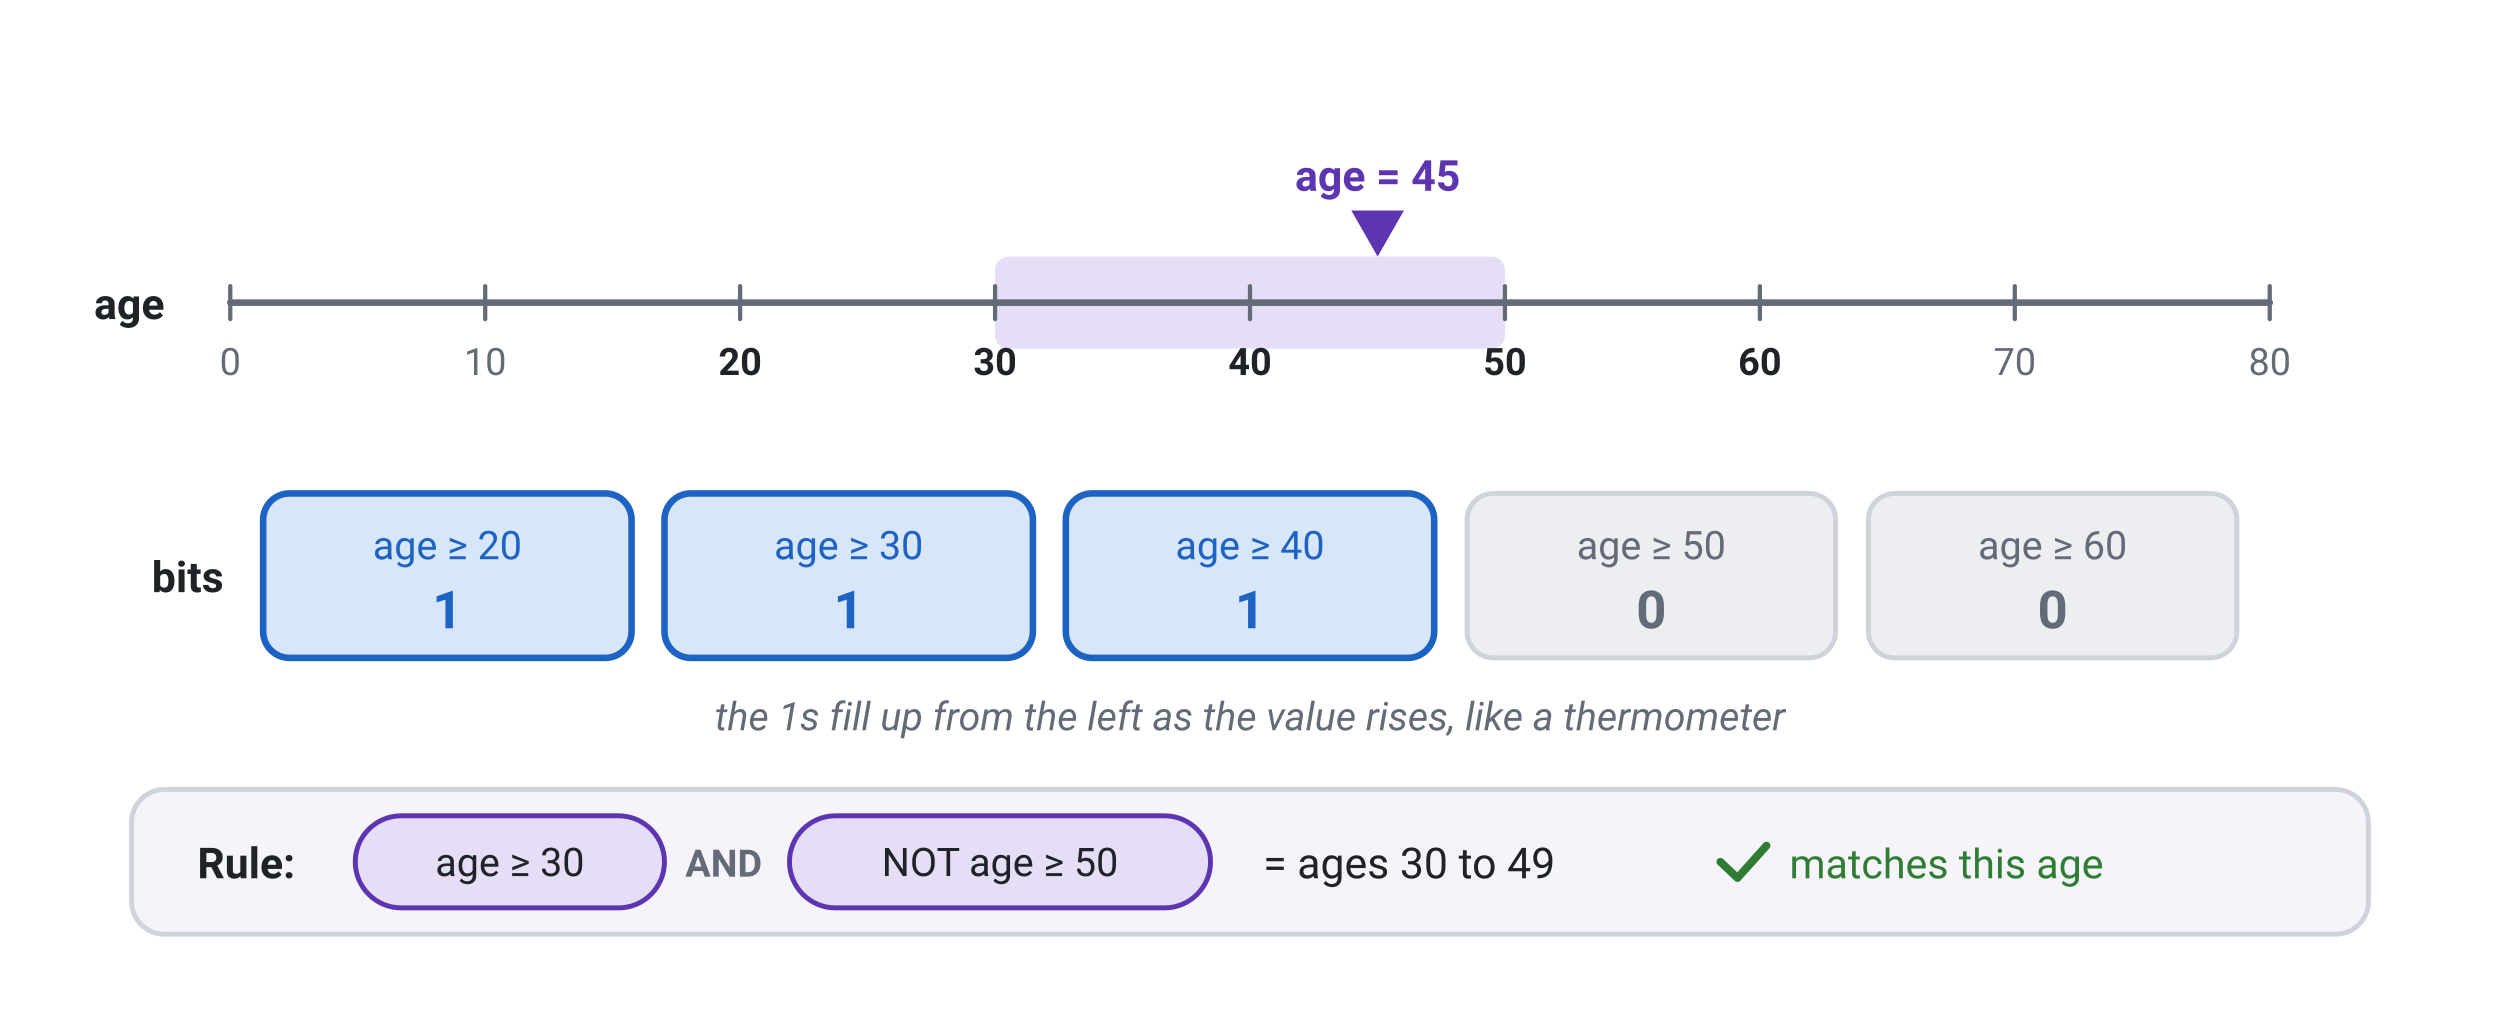
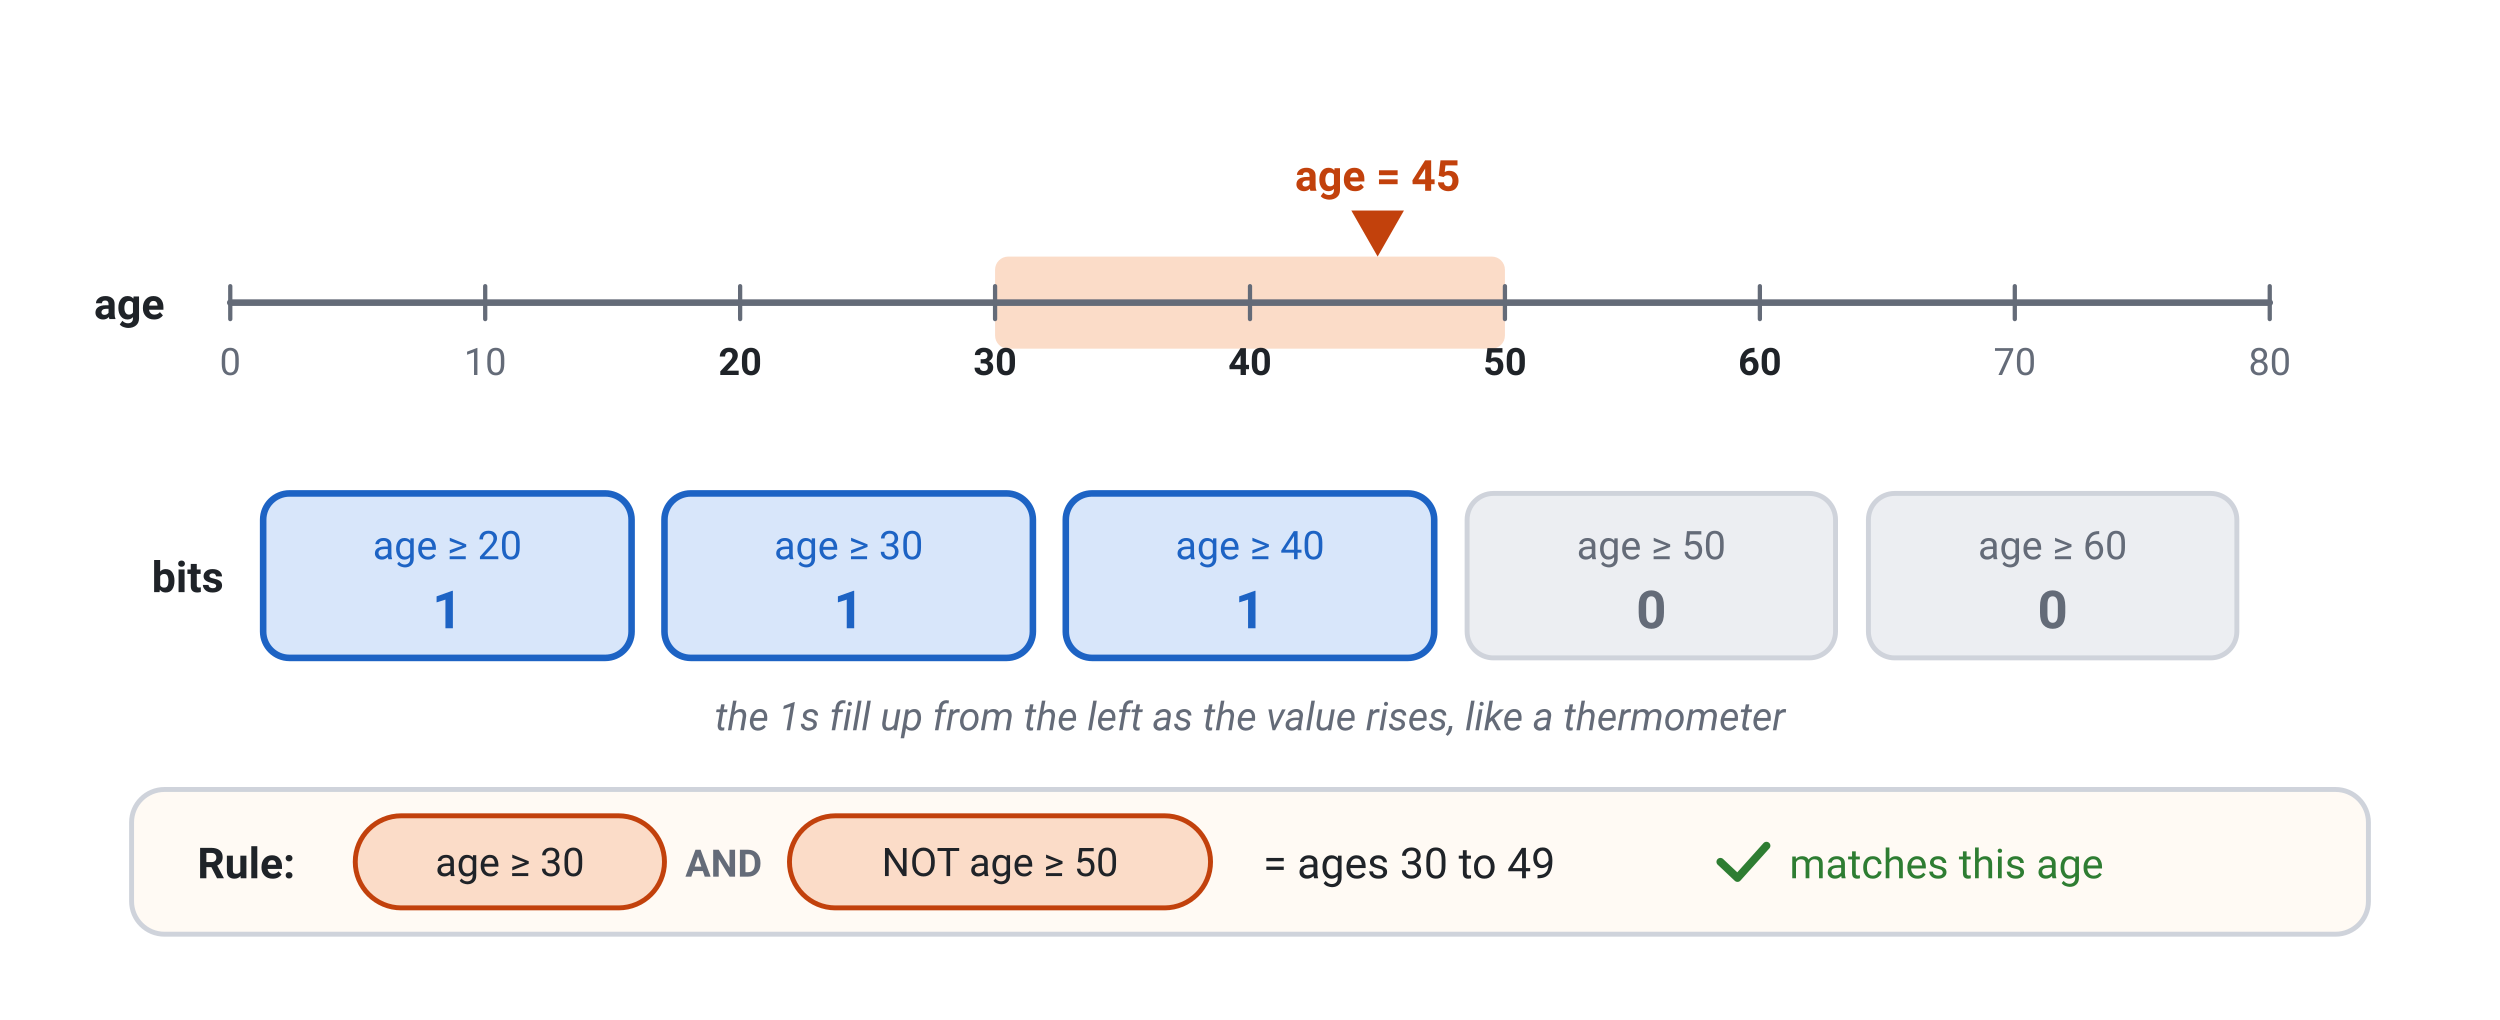
<svg xmlns="http://www.w3.org/2000/svg" viewBox="0 0 760 310" width="760" height="310" role="img" font-family="Roboto, 'Helvetica Neue', Helvetica, Arial, sans-serif">
  <style>@keyframes k1{0.000%{opacity:1} 27.490%{opacity:1} 27.500%{opacity:0} 99.490%{opacity:0} 99.500%{opacity:1} 100.000%{opacity:1}}
.k1{animation:k1 12s linear infinite}
@keyframes k2{0.000%{opacity:0} 27.490%{opacity:0} 27.500%{opacity:1} 52.490%{opacity:1} 52.500%{opacity:0} 100.000%{opacity:0}}
.k2{animation:k2 12s linear infinite}
@keyframes k3{0.000%{opacity:0} 52.490%{opacity:0} 52.500%{opacity:1} 77.490%{opacity:1} 77.500%{opacity:0} 100.000%{opacity:0}}
.k3{animation:k3 12s linear infinite}
@keyframes k4{0.000%{opacity:0} 77.490%{opacity:0} 77.500%{opacity:1} 99.490%{opacity:1} 99.500%{opacity:0} 100.000%{opacity:0}}
.k4{animation:k4 12s linear infinite}
@keyframes k5{0.000%{transform:translate(-155.0px,0.0px)} 25.000%{transform:translate(-155.0px,0.0px)} 27.500%{transform:translate(0.0px,0.0px)} 50.000%{transform:translate(0.0px,0.0px)} 52.500%{transform:translate(155.0px,0.0px)} 75.000%{transform:translate(155.0px,0.0px)} 77.500%{transform:translate(-77.5px,0.0px)} 97.000%{transform:translate(-77.5px,0.0px)} 99.500%{transform:translate(-155.0px,0.0px)} 100.000%{transform:translate(-155.0px,0.0px)}}
.k5{animation:k5 12s ease-in-out infinite}
@keyframes k6{0.000%{opacity:1} 100.000%{opacity:1}}
.k6{animation:k6 12s linear infinite}
@keyframes k7{0.000%{opacity:0} 27.490%{opacity:0} 27.500%{opacity:1} 99.490%{opacity:1} 99.500%{opacity:0} 100.000%{opacity:0}}
.k7{animation:k7 12s linear infinite}
@keyframes k8{0.000%{opacity:0} 27.490%{opacity:0} 27.500%{opacity:1} 77.490%{opacity:1} 77.500%{opacity:0} 100.000%{opacity:0}}
.k8{animation:k8 12s linear infinite}
@keyframes k9{0.000%{opacity:0} 52.490%{opacity:0} 52.500%{opacity:1} 77.490%{opacity:1} 77.500%{opacity:0} 100.000%{opacity:0}}
.k9{animation:k9 12s linear infinite}
@keyframes k10{0.000%{opacity:0} 52.490%{opacity:0} 52.500%{opacity:1} 77.490%{opacity:1} 77.500%{opacity:0} 100.000%{opacity:0}}
.k10{animation:k10 12s linear infinite}
@keyframes k11{0.000%{opacity:0} 27.490%{opacity:0} 27.500%{opacity:1} 52.490%{opacity:1} 52.500%{opacity:0} 77.490%{opacity:0} 77.500%{opacity:1} 99.490%{opacity:1} 99.500%{opacity:0} 100.000%{opacity:0}}
.k11{animation:k11 12s linear infinite}
@keyframes k12{0.000%{opacity:1} 27.490%{opacity:1} 27.500%{opacity:0} 52.490%{opacity:0} 52.500%{opacity:1} 77.490%{opacity:1} 77.500%{opacity:0} 99.490%{opacity:0} 99.500%{opacity:1} 100.000%{opacity:1}}
.k12{animation:k12 12s linear infinite}
@media (prefers-reduced-motion: reduce){.anim{animation:none!important}}</style>
  <text x="50" y="97" font-size="13" fill="#1f2328" text-anchor="end" font-weight="bold">age</text>
-   <rect x="302.5" y="78" width="155" height="28" rx="4" fill="#e6def6" stroke="none" stroke-width="1.5" />
+   <rect x="302.5" y="78" width="155" height="28" rx="4" fill="#fbdcc8" stroke="none" stroke-width="1.5" />
  <line x1="70" y1="92" x2="690" y2="92" stroke="#646b78" stroke-width="2" stroke-linecap="round" />
  <line x1="70" y1="87" x2="70" y2="97" stroke="#646b78" stroke-width="1.3" stroke-linecap="round" />
  <text x="70" y="114" font-size="11.5" fill="#646b78" text-anchor="middle" font-weight="normal">0</text>
  <line x1="147.5" y1="87" x2="147.5" y2="97" stroke="#646b78" stroke-width="1.3" stroke-linecap="round" />
  <text x="147.5" y="114" font-size="11.5" fill="#646b78" text-anchor="middle" font-weight="normal">10</text>
  <line x1="225" y1="87" x2="225" y2="97" stroke="#646b78" stroke-width="1.3" stroke-linecap="round" />
  <text x="225" y="114" font-size="11.5" fill="#1f2328" text-anchor="middle" font-weight="bold">20</text>
  <line x1="302.5" y1="87" x2="302.5" y2="97" stroke="#646b78" stroke-width="1.3" stroke-linecap="round" />
  <text x="302.5" y="114" font-size="11.5" fill="#1f2328" text-anchor="middle" font-weight="bold">30</text>
  <line x1="380" y1="87" x2="380" y2="97" stroke="#646b78" stroke-width="1.3" stroke-linecap="round" />
  <text x="380" y="114" font-size="11.5" fill="#1f2328" text-anchor="middle" font-weight="bold">40</text>
  <line x1="457.5" y1="87" x2="457.5" y2="97" stroke="#646b78" stroke-width="1.3" stroke-linecap="round" />
  <text x="457.5" y="114" font-size="11.5" fill="#1f2328" text-anchor="middle" font-weight="bold">50</text>
  <line x1="535" y1="87" x2="535" y2="97" stroke="#646b78" stroke-width="1.3" stroke-linecap="round" />
  <text x="535" y="114" font-size="11.5" fill="#1f2328" text-anchor="middle" font-weight="bold">60</text>
  <line x1="612.5" y1="87" x2="612.5" y2="97" stroke="#646b78" stroke-width="1.3" stroke-linecap="round" />
  <text x="612.5" y="114" font-size="11.5" fill="#646b78" text-anchor="middle" font-weight="normal">70</text>
  <line x1="690" y1="87" x2="690" y2="97" stroke="#646b78" stroke-width="1.3" stroke-linecap="round" />
  <text x="690" y="114" font-size="11.5" fill="#646b78" text-anchor="middle" font-weight="normal">80</text>
  <g transform="translate(418.8,92)">
    <g class="anim k5">
-       <polygon points="0,-14 -8,-28 8,-28" fill="#5e35b1" />
-       <text x="0" y="-34" font-size="13" fill="#5e35b1" text-anchor="middle" font-weight="bold" opacity="0" class="anim k1">age = 25</text>
-       <text x="0" y="-34" font-size="13" fill="#5e35b1" text-anchor="middle" font-weight="bold" class="anim k2">age = 45</text>
-       <text x="0" y="-34" font-size="13" fill="#5e35b1" text-anchor="middle" font-weight="bold" opacity="0" class="anim k3">age = 65</text>
-       <text x="0" y="-34" font-size="13" fill="#5e35b1" text-anchor="middle" font-weight="bold" opacity="0" class="anim k4">age = 35</text>
+       <polygon points="0,-14 -8,-28 8,-28" fill="#c2410c" />
+       <text x="0" y="-34" font-size="13" fill="#c2410c" text-anchor="middle" font-weight="bold" opacity="0" class="anim k1">age = 25</text>
+       <text x="0" y="-34" font-size="13" fill="#c2410c" text-anchor="middle" font-weight="bold" class="anim k2">age = 45</text>
+       <text x="0" y="-34" font-size="13" fill="#c2410c" text-anchor="middle" font-weight="bold" opacity="0" class="anim k3">age = 65</text>
+       <text x="0" y="-34" font-size="13" fill="#c2410c" text-anchor="middle" font-weight="bold" opacity="0" class="anim k4">age = 35</text>
    </g>
  </g>
  <text x="68" y="180" font-size="13" fill="#1f2328" text-anchor="end" font-weight="bold">bits</text>
  <rect x="80" y="150" width="112" height="50" rx="8" fill="#eceef2" stroke="#cfd3db" stroke-width="1.5" />
  <text x="136" y="170" font-size="12" fill="#646b78" text-anchor="middle" font-weight="normal">age ≥ 20</text>
  <text x="136" y="191" font-size="16" fill="#646b78" text-anchor="middle" font-weight="bold">0</text>
  <g class="anim k6">
    <rect x="80" y="150" width="112" height="50" rx="8" fill="#d8e6fa" stroke="#1d63c4" stroke-width="2" />
    <text x="136" y="170" font-size="12" fill="#1d63c4" text-anchor="middle" font-weight="normal">age ≥ 20</text>
    <text x="136" y="191" font-size="16" fill="#1d63c4" text-anchor="middle" font-weight="bold">1</text>
  </g>
  <rect x="202" y="150" width="112" height="50" rx="8" fill="#eceef2" stroke="#cfd3db" stroke-width="1.5" />
  <text x="258" y="170" font-size="12" fill="#646b78" text-anchor="middle" font-weight="normal">age ≥ 30</text>
  <text x="258" y="191" font-size="16" fill="#646b78" text-anchor="middle" font-weight="bold">0</text>
  <g class="anim k7">
    <rect x="202" y="150" width="112" height="50" rx="8" fill="#d8e6fa" stroke="#1d63c4" stroke-width="2" />
    <text x="258" y="170" font-size="12" fill="#1d63c4" text-anchor="middle" font-weight="normal">age ≥ 30</text>
    <text x="258" y="191" font-size="16" fill="#1d63c4" text-anchor="middle" font-weight="bold">1</text>
  </g>
  <rect x="324" y="150" width="112" height="50" rx="8" fill="#eceef2" stroke="#cfd3db" stroke-width="1.5" />
  <text x="380" y="170" font-size="12" fill="#646b78" text-anchor="middle" font-weight="normal">age ≥ 40</text>
  <text x="380" y="191" font-size="16" fill="#646b78" text-anchor="middle" font-weight="bold">0</text>
  <g class="anim k8">
    <rect x="324" y="150" width="112" height="50" rx="8" fill="#d8e6fa" stroke="#1d63c4" stroke-width="2" />
    <text x="380" y="170" font-size="12" fill="#1d63c4" text-anchor="middle" font-weight="normal">age ≥ 40</text>
    <text x="380" y="191" font-size="16" fill="#1d63c4" text-anchor="middle" font-weight="bold">1</text>
  </g>
  <rect x="446" y="150" width="112" height="50" rx="8" fill="#eceef2" stroke="#cfd3db" stroke-width="1.5" />
  <text x="502" y="170" font-size="12" fill="#646b78" text-anchor="middle" font-weight="normal">age ≥ 50</text>
  <text x="502" y="191" font-size="16" fill="#646b78" text-anchor="middle" font-weight="bold">0</text>
  <g opacity="0" class="anim k9">
    <rect x="446" y="150" width="112" height="50" rx="8" fill="#d8e6fa" stroke="#1d63c4" stroke-width="2" />
    <text x="502" y="170" font-size="12" fill="#1d63c4" text-anchor="middle" font-weight="normal">age ≥ 50</text>
    <text x="502" y="191" font-size="16" fill="#1d63c4" text-anchor="middle" font-weight="bold">1</text>
  </g>
  <rect x="568" y="150" width="112" height="50" rx="8" fill="#eceef2" stroke="#cfd3db" stroke-width="1.5" />
  <text x="624" y="170" font-size="12" fill="#646b78" text-anchor="middle" font-weight="normal">age ≥ 60</text>
  <text x="624" y="191" font-size="16" fill="#646b78" text-anchor="middle" font-weight="bold">0</text>
  <g opacity="0" class="anim k10">
    <rect x="568" y="150" width="112" height="50" rx="8" fill="#d8e6fa" stroke="#1d63c4" stroke-width="2" />
    <text x="624" y="170" font-size="12" fill="#1d63c4" text-anchor="middle" font-weight="normal">age ≥ 60</text>
    <text x="624" y="191" font-size="16" fill="#1d63c4" text-anchor="middle" font-weight="bold">1</text>
  </g>
  <text x="380" y="222" font-size="12" fill="#646b78" text-anchor="middle" font-weight="normal" font-style="italic">the 1s fill up from the left as the value rises, like a thermometer</text>
-   <rect x="40" y="240" width="680" height="44" rx="10" fill="#f6f4fb" stroke="#cfd3db" stroke-width="1.5" />
+   <rect x="40" y="240" width="680" height="44" rx="10" fill="#fffaf4" stroke="#cfd3db" stroke-width="1.5" />
  <text x="60" y="267" font-size="13" fill="#1f2328" text-anchor="start" font-weight="bold">Rule:</text>
-   <rect x="108" y="248" width="94" height="28" rx="14" fill="#e6def6" stroke="#5e35b1" stroke-width="1.5" />
+   <rect x="108" y="248" width="94" height="28" rx="14" fill="#fbdcc8" stroke="#c2410c" stroke-width="1.5" />
  <text x="155" y="266.32" font-size="12" fill="#1f2328" text-anchor="middle" font-weight="normal">age ≥ 30</text>
  <text x="220" y="266.5" font-size="11.5" fill="#646b78" text-anchor="middle" font-weight="bold">AND</text>
-   <rect x="240" y="248" width="128" height="28" rx="14" fill="#e6def6" stroke="#5e35b1" stroke-width="1.5" />
+   <rect x="240" y="248" width="128" height="28" rx="14" fill="#fbdcc8" stroke="#c2410c" stroke-width="1.5" />
  <text x="304" y="266.32" font-size="12" fill="#1f2328" text-anchor="middle" font-weight="normal">NOT age ≥ 50</text>
  <text x="384" y="267" font-size="13" fill="#1f2328" text-anchor="start" font-weight="normal">=  ages 30 to 49</text>
  <g class="anim k11">
    <polyline points="523.0,262.0 528.2,266.9 537.0,257.1" fill="none" stroke="#2e7d32" stroke-width="2.4" stroke-linecap="round" stroke-linejoin="round" />
    <text x="544" y="267" font-size="12.5" fill="#2e7d32" text-anchor="start" font-weight="normal">matches this age</text>
  </g>
  <g opacity="0" class="anim k12">
    <line x1="525.2" y1="257.2" x2="534.8" y2="266.8" stroke="#646b78" stroke-width="2.4" stroke-linecap="round" />
    <line x1="525.2" y1="266.8" x2="534.8" y2="257.2" stroke="#646b78" stroke-width="2.4" stroke-linecap="round" />
    <text x="544" y="267" font-size="12.5" fill="#646b78" text-anchor="start" font-weight="normal">does not match</text>
  </g>
</svg>
